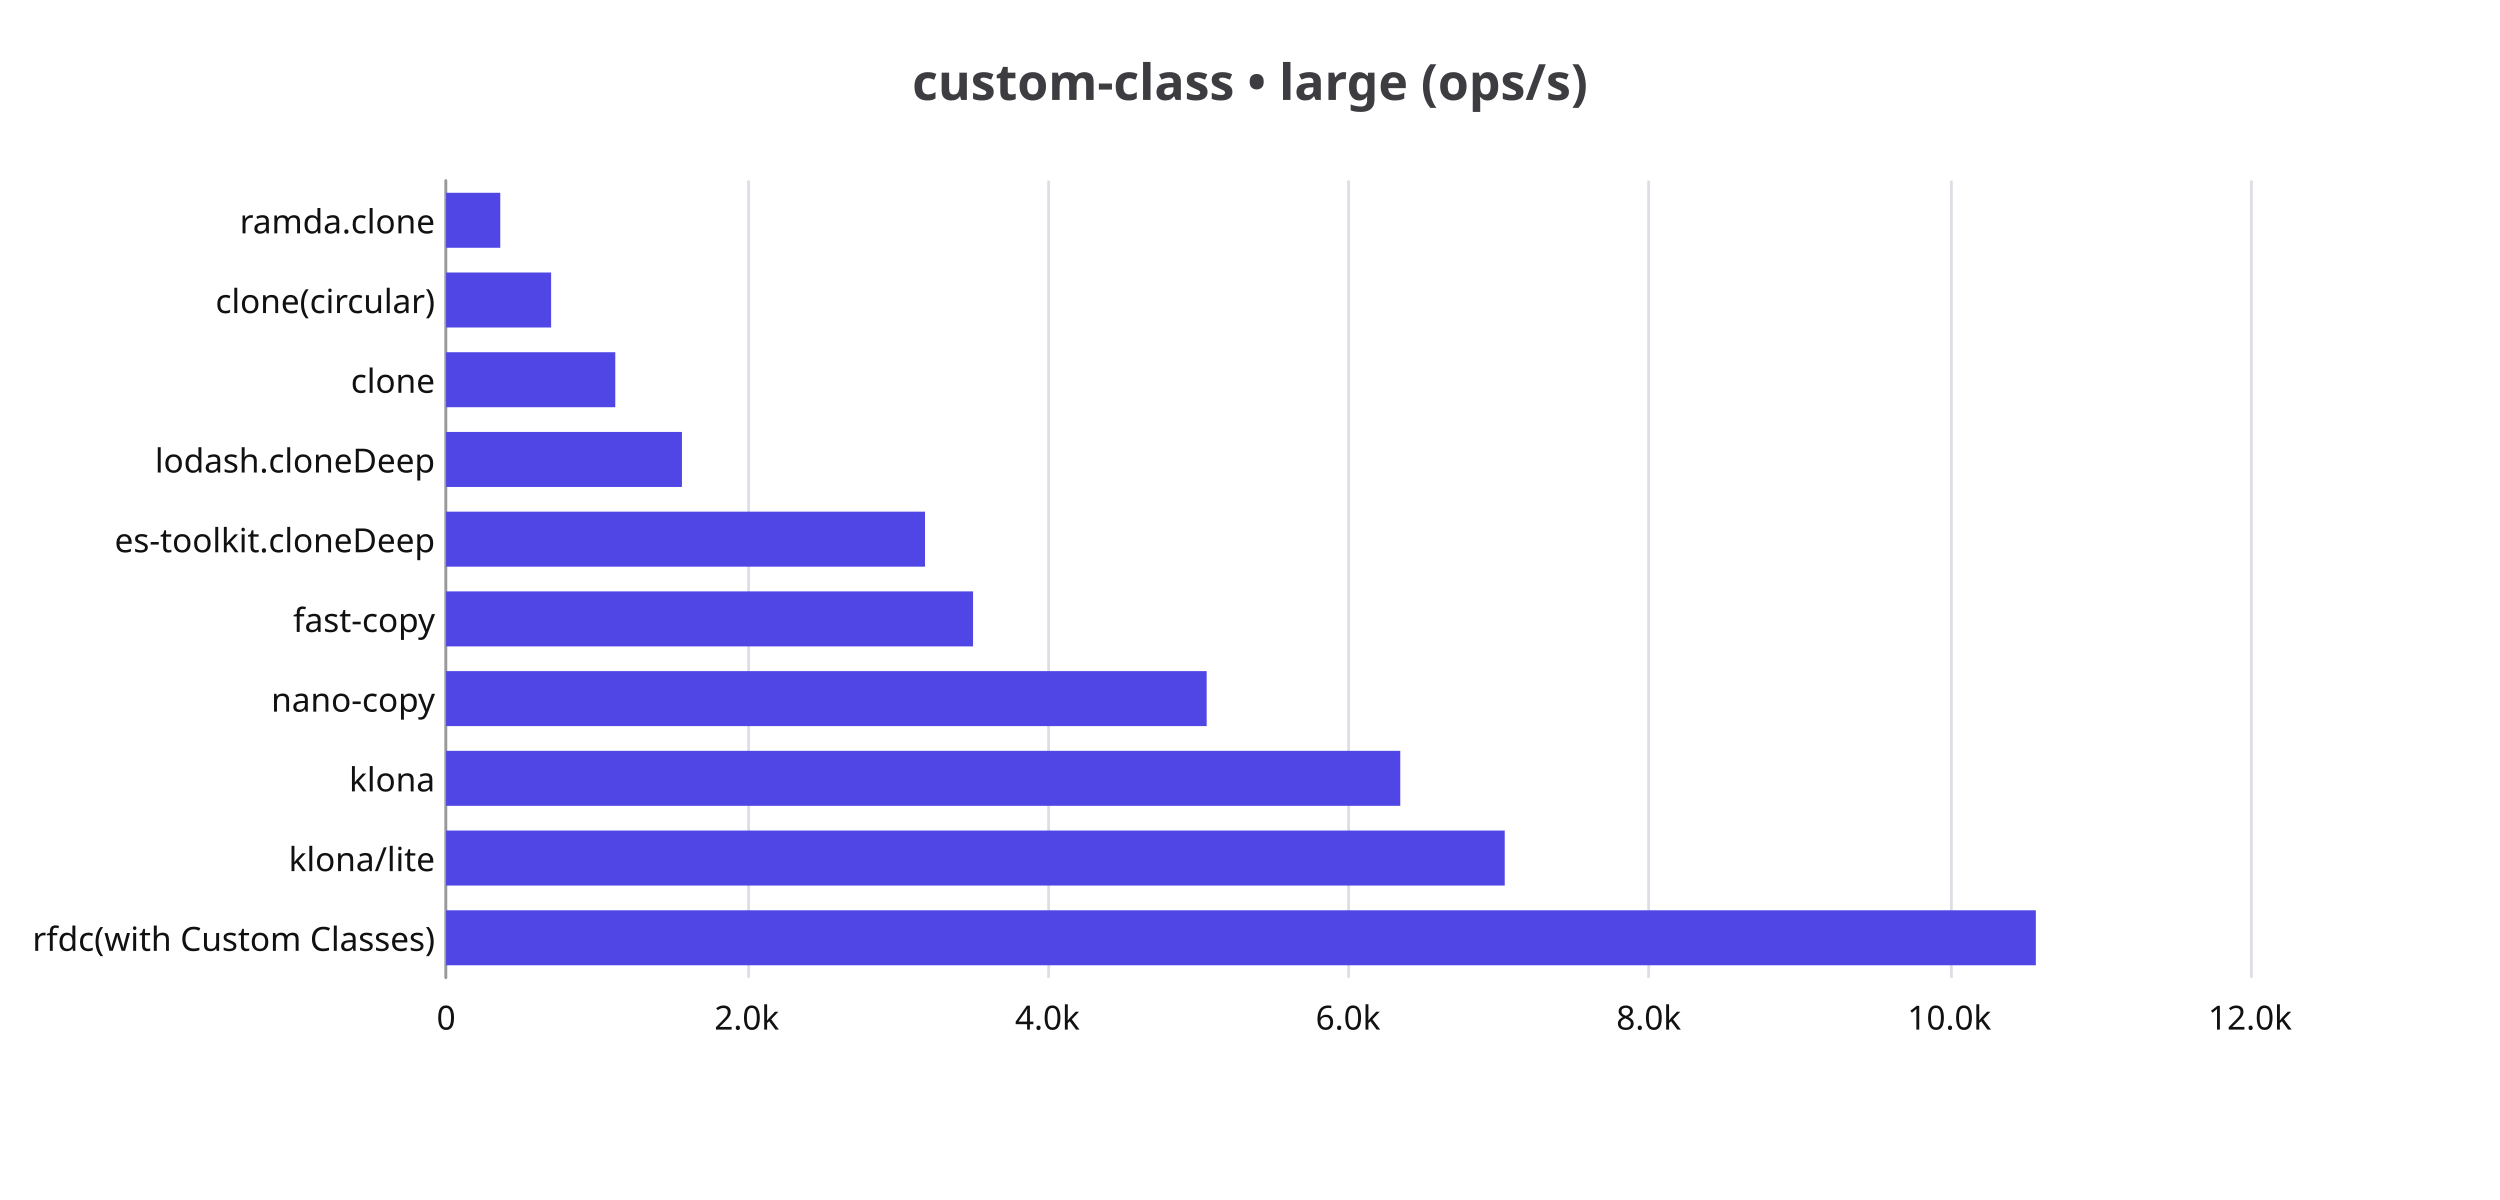
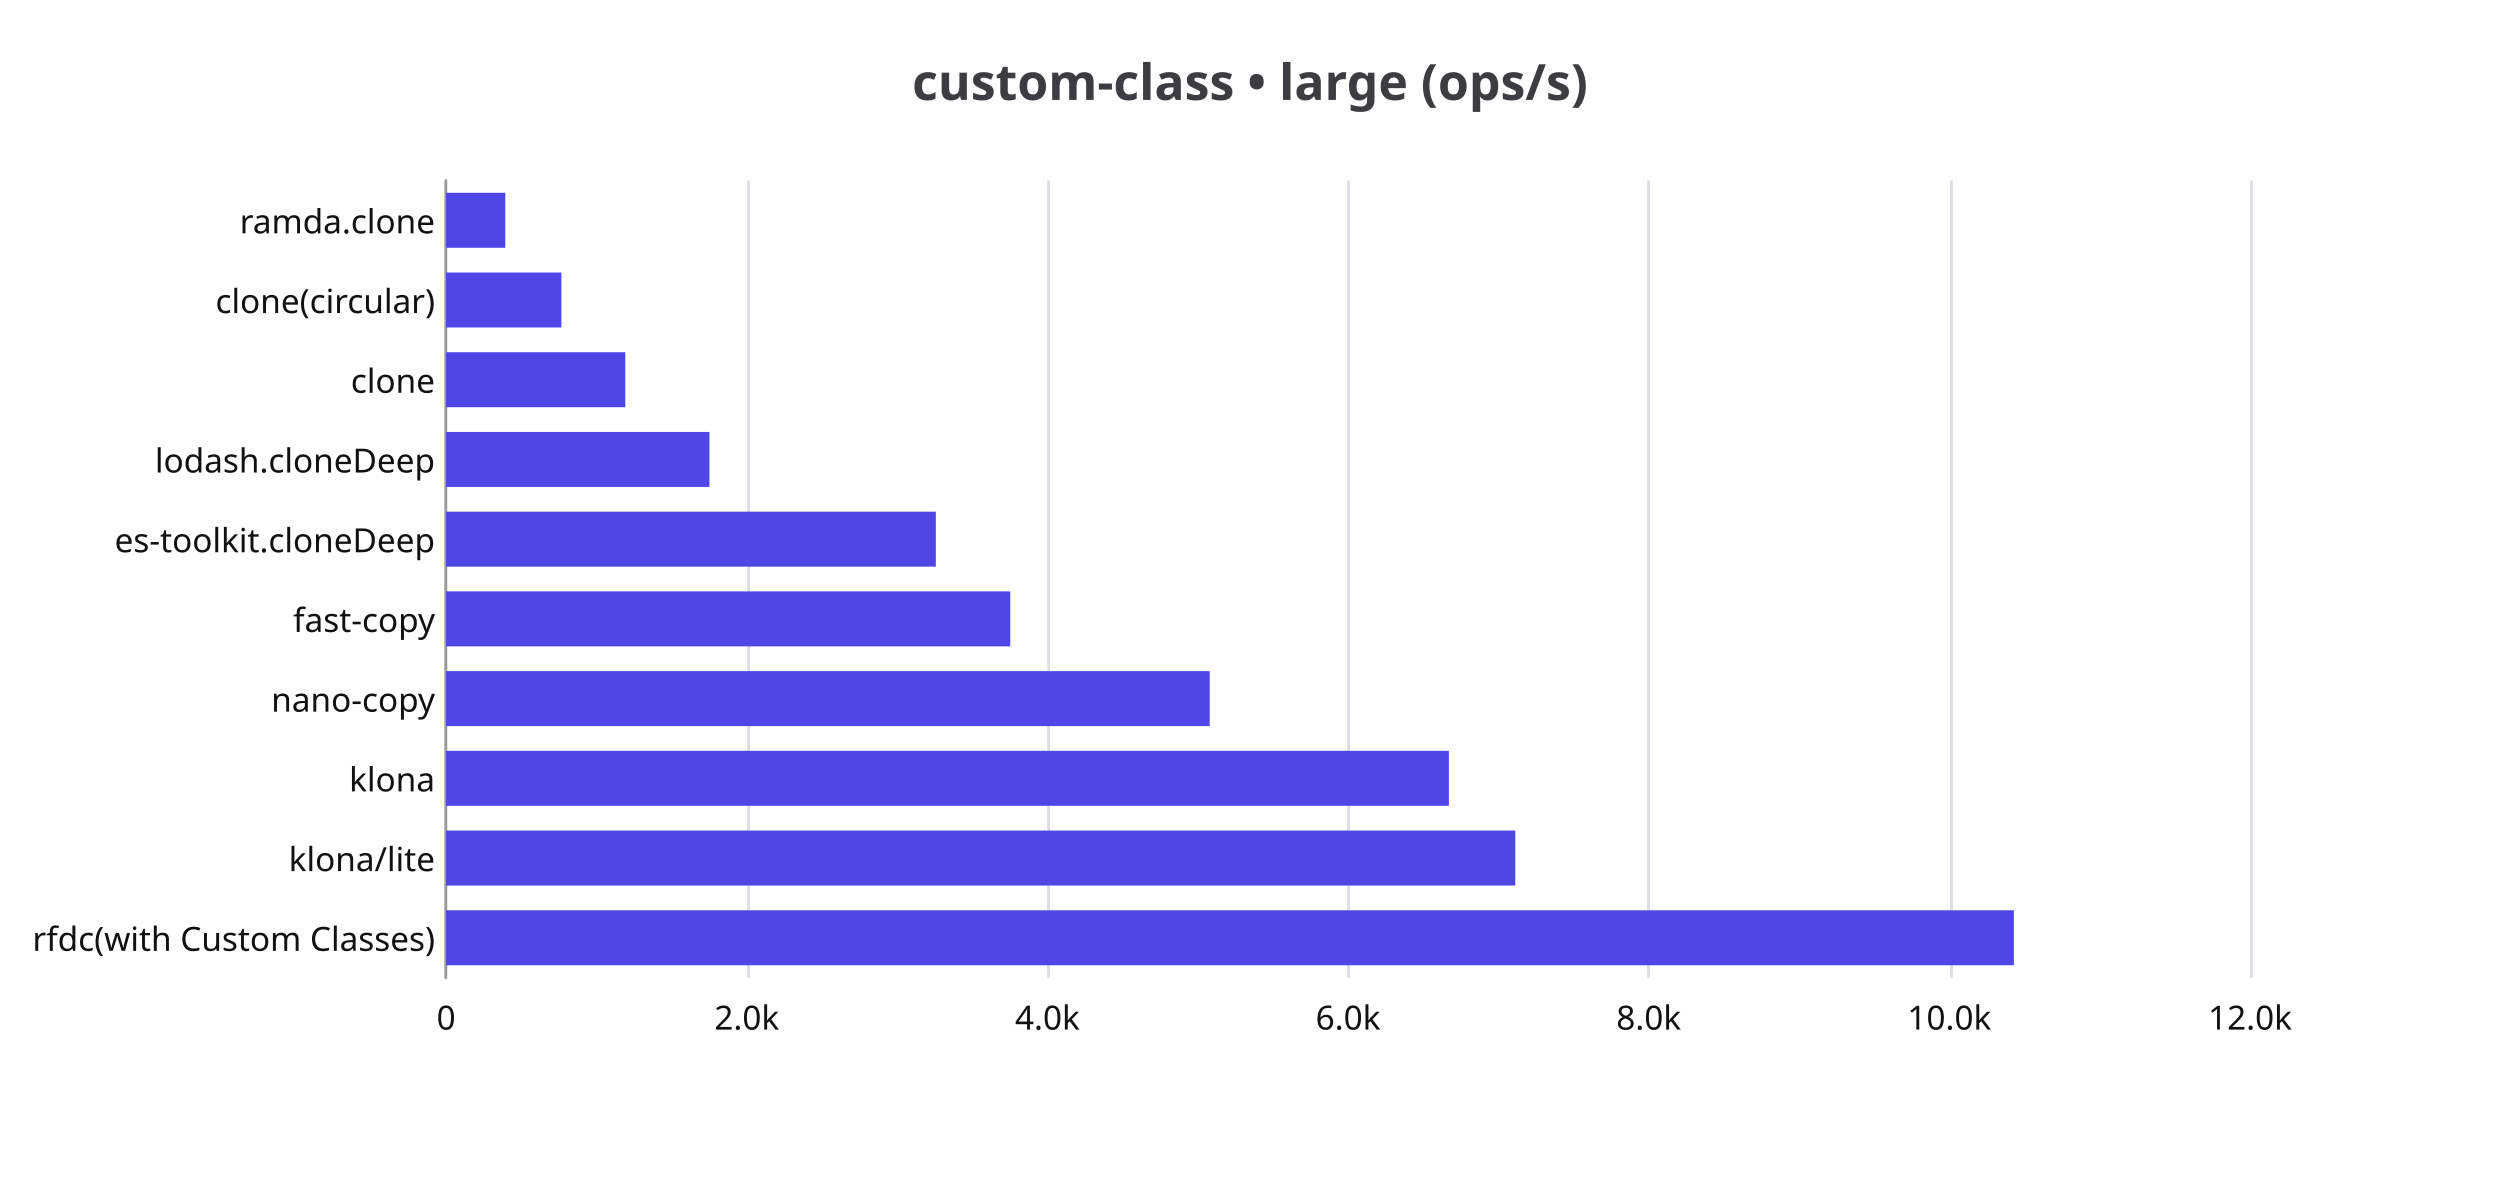
<svg xmlns="http://www.w3.org/2000/svg" width="900" height="432" version="1.1" baseProfile="full" viewBox="0 0 900 432">
  <rect width="900" height="432" x="0" y="0" fill="#ffffff" />
  <path d="M160.5 65L160.5 352" fill="none" pointer-events="visible" stroke="#dbdee4" class="zr9-cls-18" />
  <path d="M269.5 65L269.5 352" fill="none" pointer-events="visible" stroke="#dbdee4" class="zr9-cls-18" />
  <path d="M377.5 65L377.5 352" fill="none" pointer-events="visible" stroke="#dbdee4" class="zr9-cls-18" />
  <path d="M485.5 65L485.5 352" fill="none" pointer-events="visible" stroke="#dbdee4" class="zr9-cls-18" />
  <path d="M593.5 65L593.5 352" fill="none" pointer-events="visible" stroke="#dbdee4" class="zr9-cls-18" />
  <path d="M702.5 65L702.5 352" fill="none" pointer-events="visible" stroke="#dbdee4" class="zr9-cls-18" />
  <path d="M810.5 65L810.5 352" fill="none" pointer-events="visible" stroke="#dbdee4" class="zr9-cls-18" />
  <path d="M160.5 352L160.5 65" fill="none" pointer-events="visible" stroke="#999" stroke-linecap="round" class="zr9-cls-18" />
  <text dominant-baseline="central" text-anchor="end" style="font-size:12px;font-family:Microsoft YaHei;" xml:space="preserve" transform="translate(156.6 337.65)" fill="#111">    rfdc(with Custom Classes)</text>
  <text dominant-baseline="central" text-anchor="end" style="font-size:12px;font-family:Microsoft YaHei;" xml:space="preserve" transform="translate(156.6 308.95)" fill="#111">    klona/lite</text>
  <text dominant-baseline="central" text-anchor="end" style="font-size:12px;font-family:Microsoft YaHei;" xml:space="preserve" transform="translate(156.6 280.25)" fill="#111">    klona</text>
  <text dominant-baseline="central" text-anchor="end" style="font-size:12px;font-family:Microsoft YaHei;" xml:space="preserve" transform="translate(156.6 251.55)" fill="#111">    nano-copy</text>
  <text dominant-baseline="central" text-anchor="end" style="font-size:12px;font-family:Microsoft YaHei;" xml:space="preserve" transform="translate(156.6 222.85)" fill="#111">    fast-copy</text>
  <text dominant-baseline="central" text-anchor="end" style="font-size:12px;font-family:Microsoft YaHei;" xml:space="preserve" transform="translate(156.6 194.15)" fill="#111">    es-toolkit.cloneDeep</text>
  <text dominant-baseline="central" text-anchor="end" style="font-size:12px;font-family:Microsoft YaHei;" xml:space="preserve" transform="translate(156.6 165.45)" fill="#111">    lodash.cloneDeep</text>
  <text dominant-baseline="central" text-anchor="end" style="font-size:12px;font-family:Microsoft YaHei;" xml:space="preserve" transform="translate(156.6 136.75)" fill="#111">    clone</text>
  <text dominant-baseline="central" text-anchor="end" style="font-size:12px;font-family:Microsoft YaHei;" xml:space="preserve" transform="translate(156.6 108.05)" fill="#111">    clone(circular)</text>
  <text dominant-baseline="central" text-anchor="end" style="font-size:12px;font-family:Microsoft YaHei;" xml:space="preserve" transform="translate(156.6 79.35)" fill="#111">    ramda.clone</text>
  <text dominant-baseline="central" text-anchor="middle" style="font-size:12px;font-family:Microsoft YaHei;" y="6" transform="translate(160.6 360)" fill="#111">0</text>
  <text dominant-baseline="central" text-anchor="middle" style="font-size:12px;font-family:Microsoft YaHei;" y="6" transform="translate(268.8333 360)" fill="#111">2.0k</text>
  <text dominant-baseline="central" text-anchor="middle" style="font-size:12px;font-family:Microsoft YaHei;" y="6" transform="translate(377.0667 360)" fill="#111">4.0k</text>
  <text dominant-baseline="central" text-anchor="middle" style="font-size:12px;font-family:Microsoft YaHei;" y="6" transform="translate(485.3 360)" fill="#111">6.0k</text>
  <text dominant-baseline="central" text-anchor="middle" style="font-size:12px;font-family:Microsoft YaHei;" y="6" transform="translate(593.5333 360)" fill="#111">8.0k</text>
  <text dominant-baseline="central" text-anchor="middle" style="font-size:12px;font-family:Microsoft YaHei;" y="6" transform="translate(701.7667 360)" fill="#111">10.0k</text>
  <text dominant-baseline="central" text-anchor="middle" style="font-size:12px;font-family:Microsoft YaHei;" y="6" transform="translate(810 360)" fill="#111">12.0k</text>
-   <path d="M160.6 327.7l572.3 0l0 19.8l-572.3 0Z" fill="#4F46E5" ecmeta_series_index="0" ecmeta_data_index="0" ecmeta_ssr_type="chart" class="zr9-cls-19" />
-   <path d="M160.6 299l381.1 0l0 19.8l-381.1 0Z" fill="#4F46E5" ecmeta_series_index="0" ecmeta_data_index="1" ecmeta_ssr_type="chart" class="zr9-cls-19" />
-   <path d="M160.6 270.3l343.5 0l0 19.8l-343.5 0Z" fill="#4F46E5" ecmeta_series_index="0" ecmeta_data_index="2" ecmeta_ssr_type="chart" class="zr9-cls-19" />
-   <path d="M160.6 241.6l273.8 0l0 19.8l-273.8 0Z" fill="#4F46E5" ecmeta_series_index="0" ecmeta_data_index="3" ecmeta_ssr_type="chart" class="zr9-cls-19" />
-   <path d="M160.6 212.9l189.7 0l0 19.8l-189.7 0Z" fill="#4F46E5" ecmeta_series_index="0" ecmeta_data_index="4" ecmeta_ssr_type="chart" class="zr9-cls-19" />
-   <path d="M160.6 184.2l172.4 0l0 19.8l-172.4 0Z" fill="#4F46E5" ecmeta_series_index="0" ecmeta_data_index="5" ecmeta_ssr_type="chart" class="zr9-cls-19" />
-   <path d="M160.6 155.5l84.9 0l0 19.8l-84.9 0Z" fill="#4F46E5" ecmeta_series_index="0" ecmeta_data_index="6" ecmeta_ssr_type="chart" class="zr9-cls-19" />
-   <path d="M160.6 126.8l60.9 0l0 19.8l-60.9 0Z" fill="#4F46E5" ecmeta_series_index="0" ecmeta_data_index="7" ecmeta_ssr_type="chart" class="zr9-cls-19" />
-   <path d="M160.6 98.1l37.8 0l0 19.8l-37.8 0Z" fill="#4F46E5" ecmeta_series_index="0" ecmeta_data_index="8" ecmeta_ssr_type="chart" class="zr9-cls-19" />
-   <path d="M160.6 69.4l19.5 0l0 19.8l-19.5 0Z" fill="#4F46E5" ecmeta_series_index="0" ecmeta_data_index="9" ecmeta_ssr_type="chart" class="zr9-cls-19" />
+   <path d="M160.6 327.7l564.4 0l0 19.8l-564.4 0Z" fill="#4F46E5" ecmeta_series_index="0" ecmeta_data_index="0" ecmeta_ssr_type="chart" class="zr9-cls-19" />
+   <path d="M160.6 299l384.9 0l0 19.8l-384.9 0Z" fill="#4F46E5" ecmeta_series_index="0" ecmeta_data_index="1" ecmeta_ssr_type="chart" class="zr9-cls-19" />
+   <path d="M160.6 270.3l361 0l0 19.8l-361 0Z" fill="#4F46E5" ecmeta_series_index="0" ecmeta_data_index="2" ecmeta_ssr_type="chart" class="zr9-cls-19" />
+   <path d="M160.6 241.6l274.9 0l0 19.8l-274.9 0Z" fill="#4F46E5" ecmeta_series_index="0" ecmeta_data_index="3" ecmeta_ssr_type="chart" class="zr9-cls-19" />
+   <path d="M160.6 212.9l203.1 0l0 19.8l-203.1 0Z" fill="#4F46E5" ecmeta_series_index="0" ecmeta_data_index="4" ecmeta_ssr_type="chart" class="zr9-cls-19" />
+   <path d="M160.6 184.2l176.3 0l0 19.8l-176.3 0Z" fill="#4F46E5" ecmeta_series_index="0" ecmeta_data_index="5" ecmeta_ssr_type="chart" class="zr9-cls-19" />
+   <path d="M160.6 155.5l94.8 0l0 19.8l-94.8 0Z" fill="#4F46E5" ecmeta_series_index="0" ecmeta_data_index="6" ecmeta_ssr_type="chart" class="zr9-cls-19" />
+   <path d="M160.6 126.8l64.5 0l0 19.8l-64.5 0Z" fill="#4F46E5" ecmeta_series_index="0" ecmeta_data_index="7" ecmeta_ssr_type="chart" class="zr9-cls-19" />
+   <path d="M160.6 98.1l41.5 0l0 19.8l-41.5 0Z" fill="#4F46E5" ecmeta_series_index="0" ecmeta_data_index="8" ecmeta_ssr_type="chart" class="zr9-cls-19" />
+   <path d="M160.6 69.4l21.3 0l0 19.8l-21.3 0Z" fill="#4F46E5" ecmeta_series_index="0" ecmeta_data_index="9" ecmeta_ssr_type="chart" class="zr9-cls-19" />
  <path d="M-121.7 -5l243.5 0l0 28l-243.5 0Z" transform="translate(450 20)" fill="rgb(0,0,0)" fill-opacity="0" stroke="#3c3c41" stroke-width="0" class="zr9-cls-18" />
  <text dominant-baseline="central" text-anchor="middle" style="font-size:18px;font-family:Microsoft YaHei;font-weight:bold;" xml:space="preserve" y="9" transform="translate(450 20)" fill="#3c3c41">custom-class • large (ops/s)</text>
  <style>
.zr9-cls-18:hover {
pointer-events:none;
}
.zr9-cls-19:hover {
cursor:pointer;
fill:rgba(86,77,251,1);
}



</style>
</svg>
